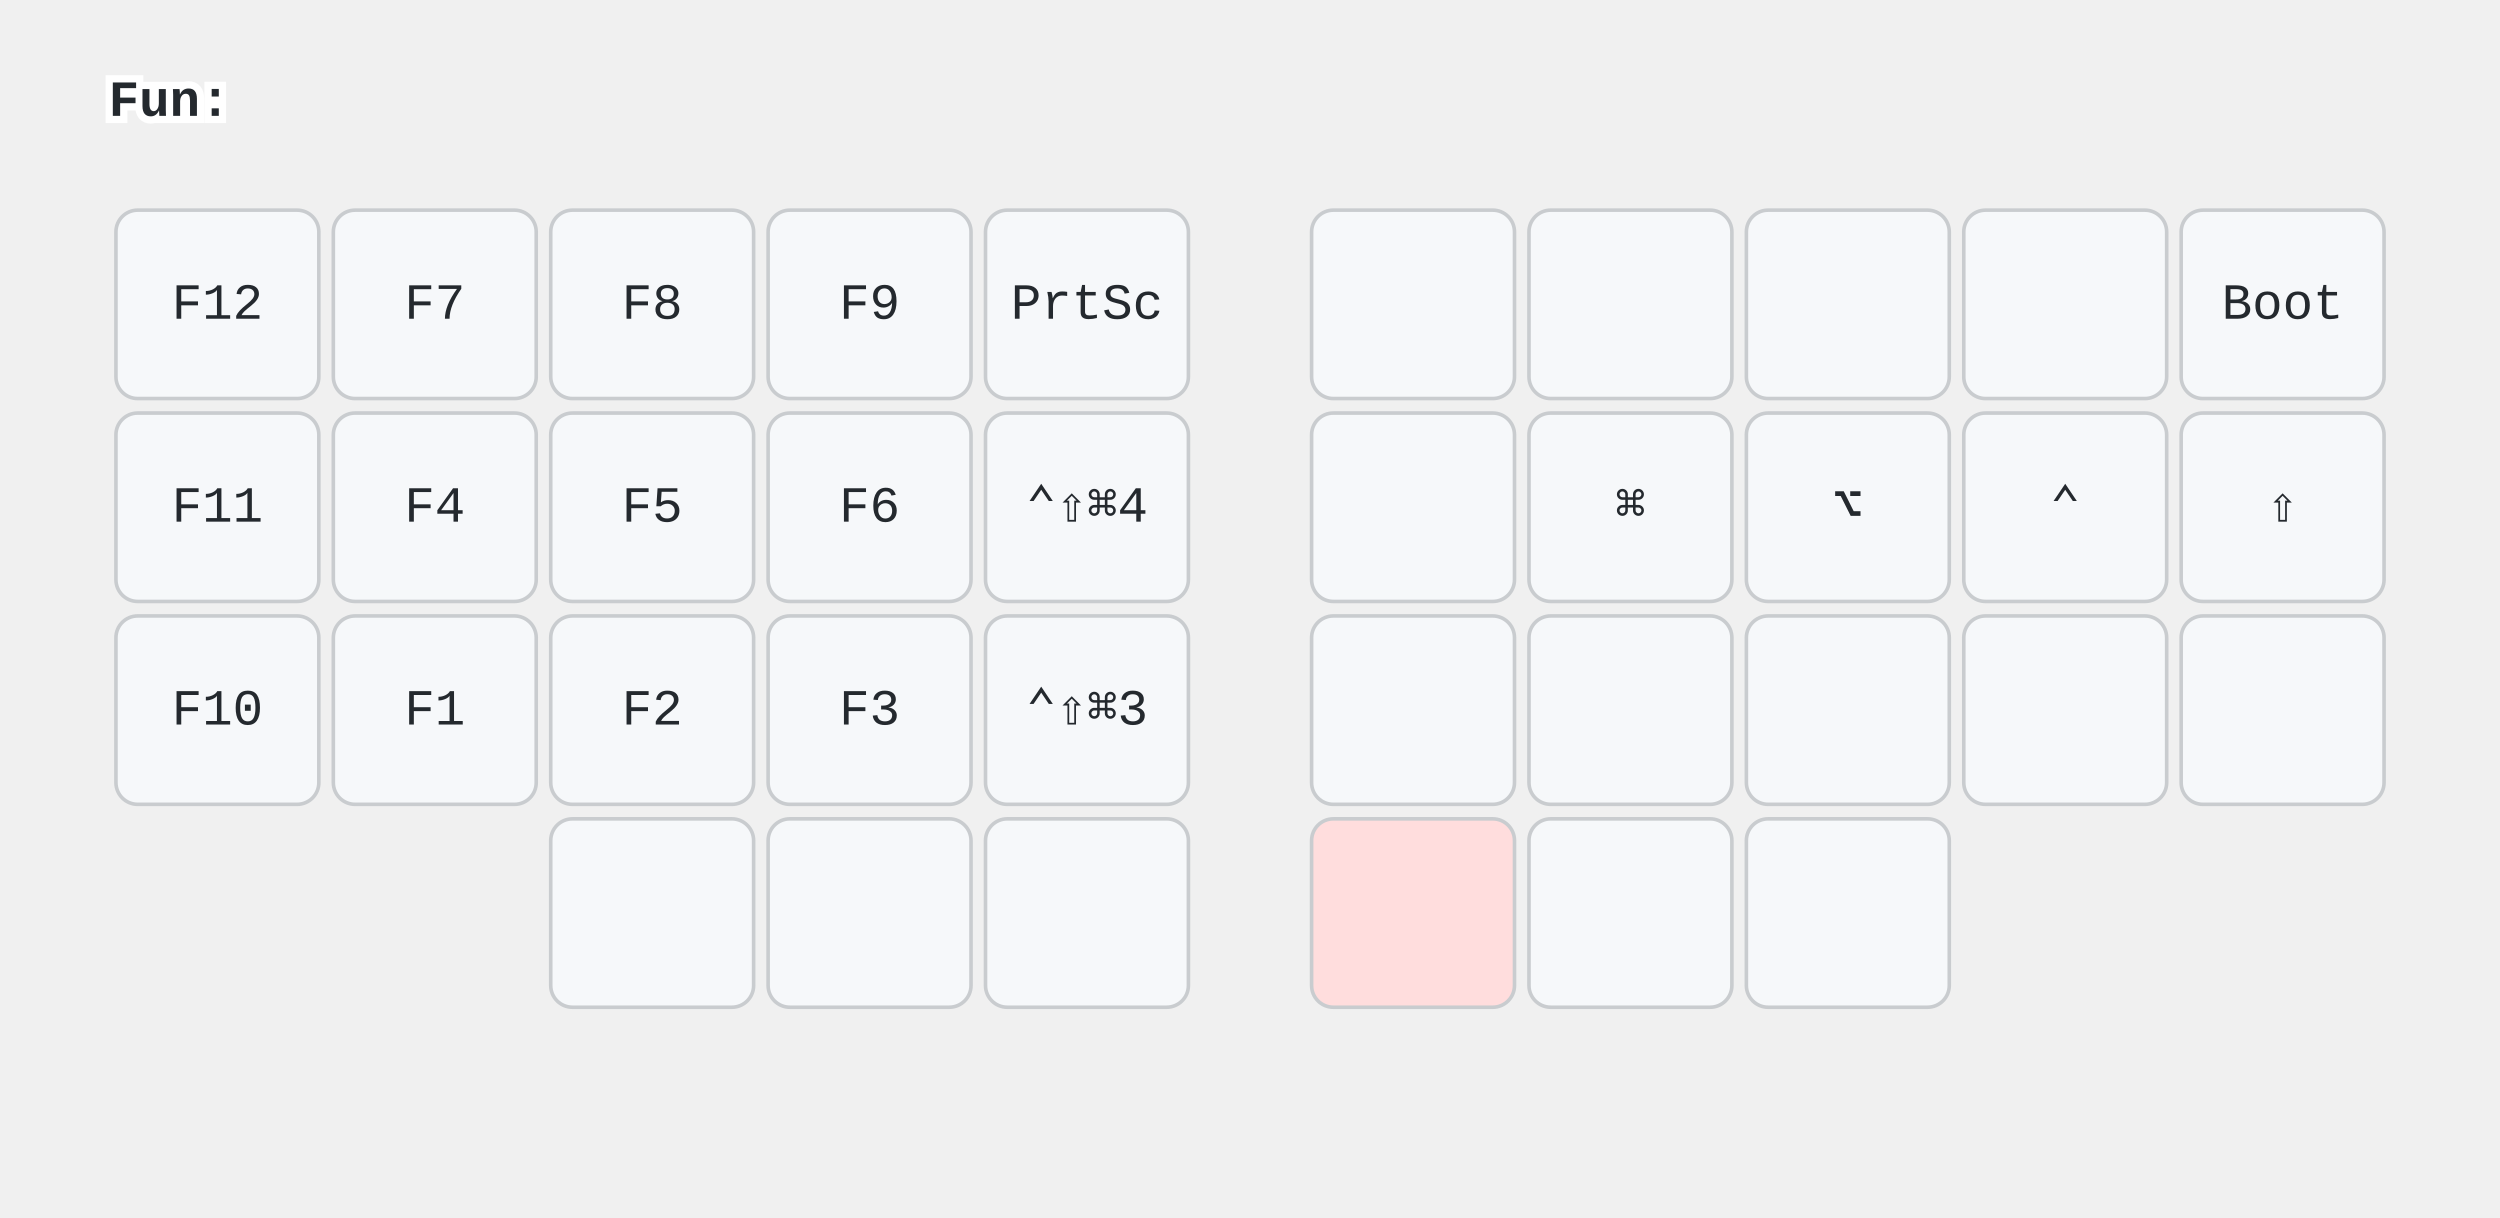
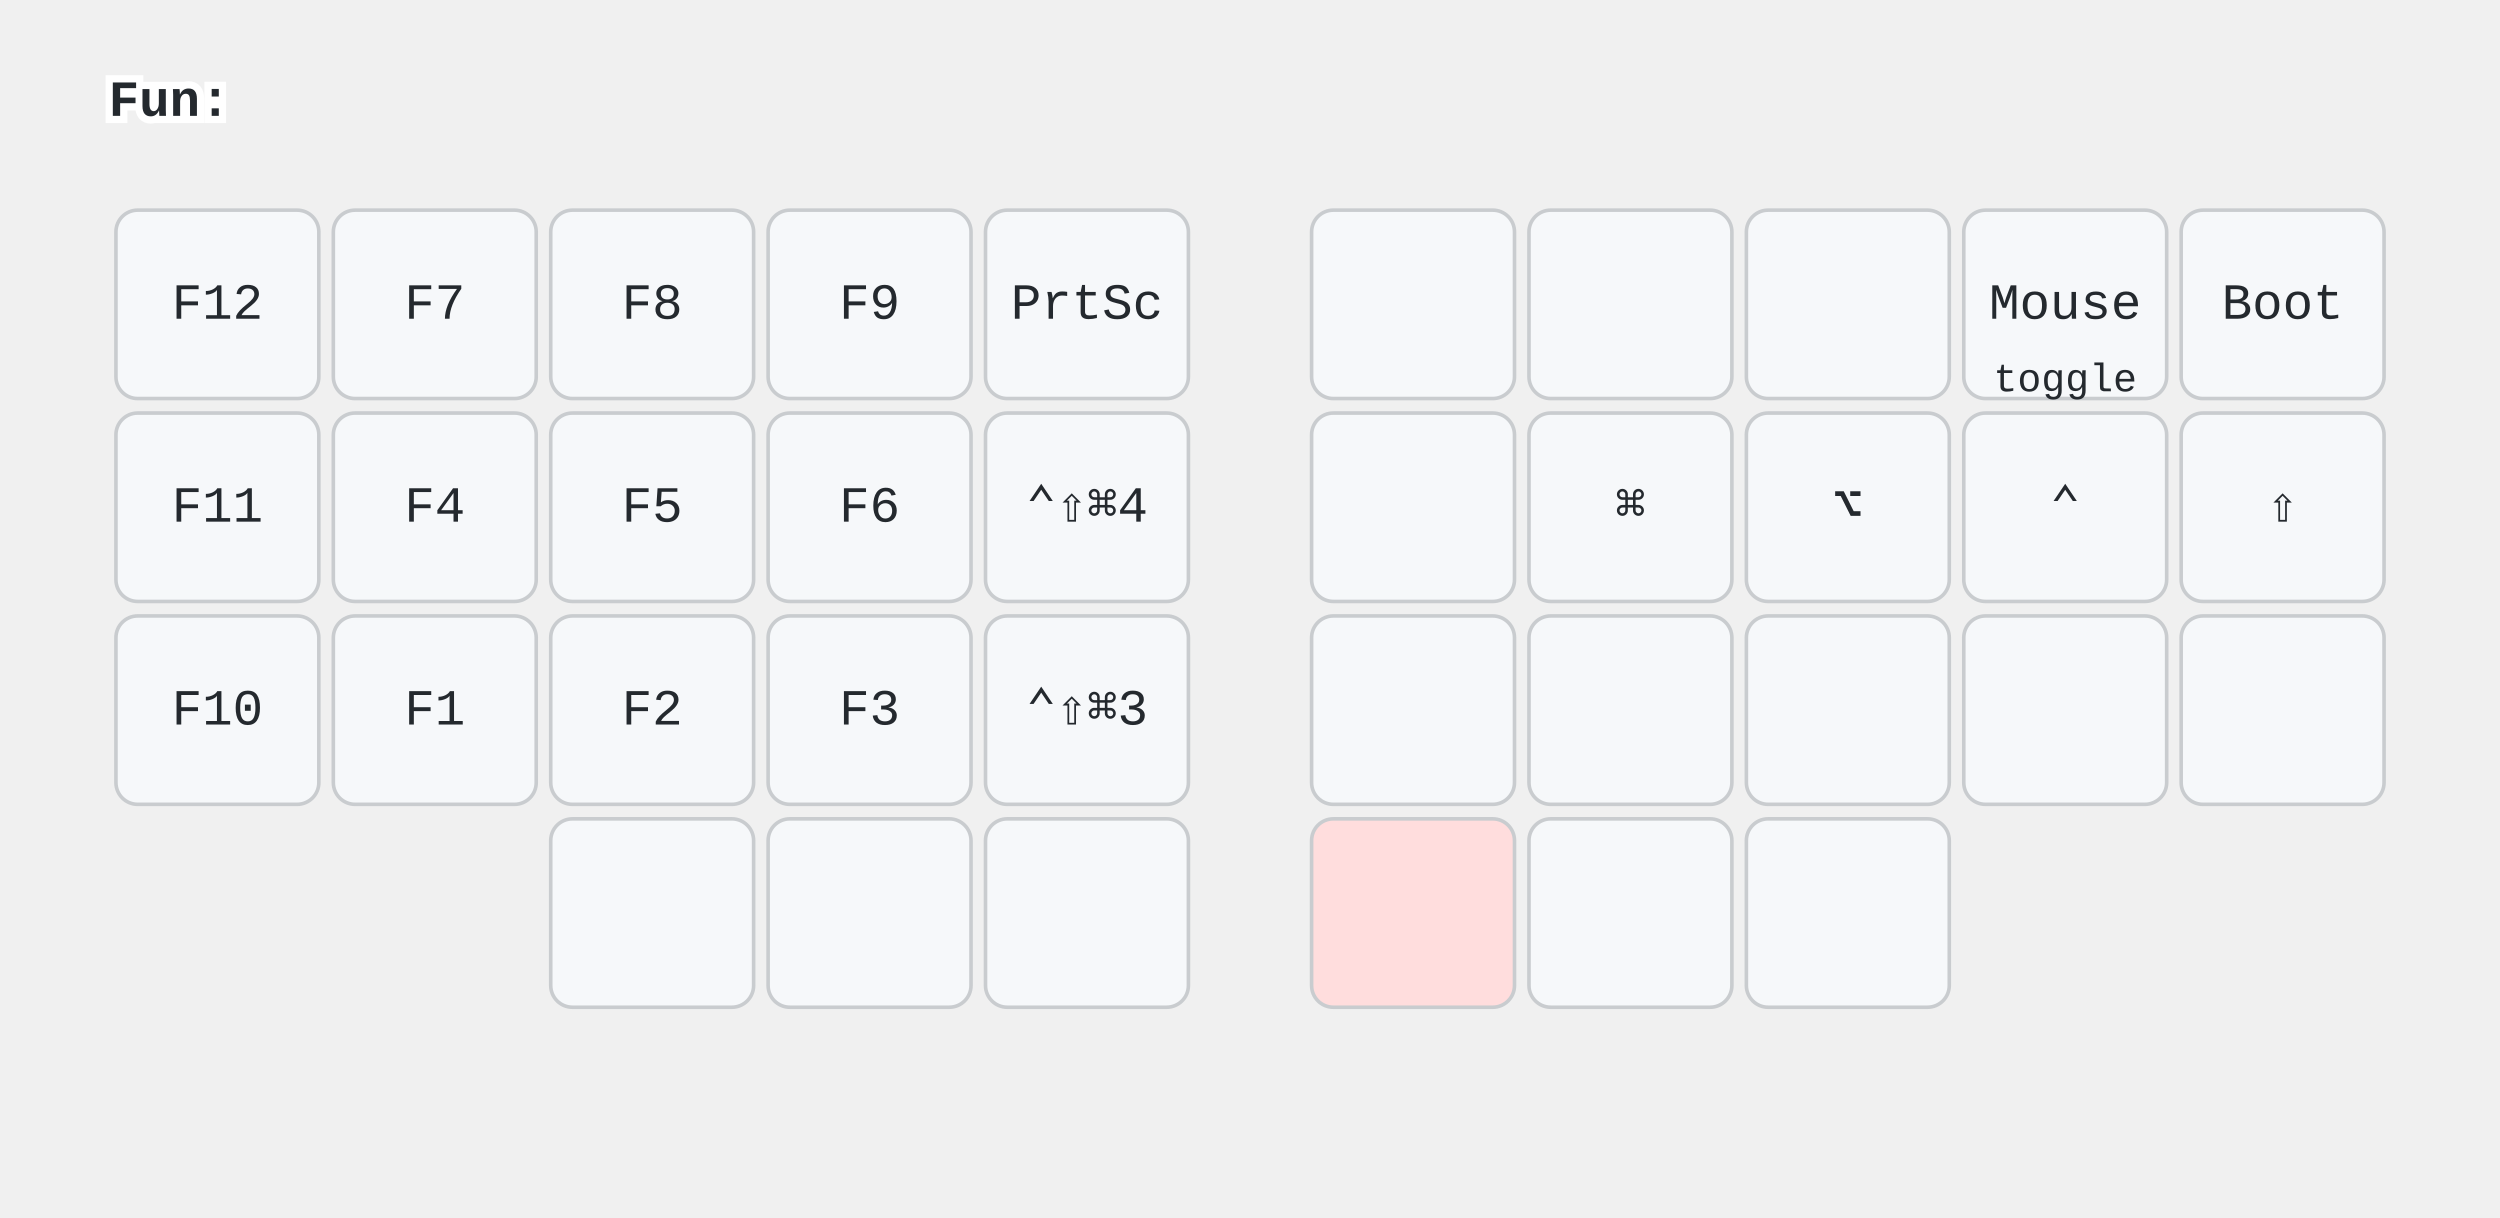
<svg xmlns="http://www.w3.org/2000/svg" width="690" height="336" viewBox="0 0 690 336" class="keymap">
  <style>/* inherit to force styles through use tags */
svg path {
    fill: inherit;
}

/* font and background color specifications */
svg.keymap {
    font-family: SFMono-Regular,Consolas,Liberation Mono,Menlo,monospace;
    font-size: 14px;
    font-kerning: normal;
    text-rendering: optimizeLegibility;
    fill: #24292e;
}

/* default key styling */
rect.key {
    fill: #f6f8fa;
}

rect.key, rect.combo {
    stroke: #c9cccf;
    stroke-width: 1;
}

/* default key side styling, only used is draw_key_sides is set */
rect.side {
    filter: brightness(90%);
}

/* color accent for combo boxes */
rect.combo, rect.combo-separate {
    fill: #cdf;
}

/* color accent for held keys */
rect.held, rect.combo.held {
    fill: #fdd;
}

/* color accent for ghost (optional) keys */
rect.ghost, rect.combo.ghost {
    stroke-dasharray: 4, 4;
    stroke-width: 2;
}

text {
    text-anchor: middle;
    dominant-baseline: middle;
}

/* styling for layer labels */
text.label {
    font-weight: bold;
    text-anchor: start;
    stroke: white;
    stroke-width: 4;
    paint-order: stroke;
}

/* styling for optional footer */
text.footer {
    text-anchor: end;
    dominant-baseline: auto;
    stroke: white;
    stroke-width: 4;
    paint-order: stroke;
}

/* styling for combo tap, and key non-tap label text */
text.combo, text.hold, text.shifted, text.left, text.right, text.tl, text.tr, text.bl, text.br {
    font-size: 11px;
}

text.hold, text.bl, text.br {
    text-anchor: middle;
    dominant-baseline: auto;
}

text.shifted, text.tl, text.tr {
    text-anchor: middle;
    dominant-baseline: hanging;
}

text.left, text.tl, text.bl {
    text-anchor: start;
}

text.right, text.tr, text.br {
    text-anchor: end;
}

text.layer-activator {
    text-decoration: underline;
}

/* styling for hold/shifted label text in combo box */
text.combo.hold, text.combo.shifted, text.combo.left, text.combo.right {
    font-size: 8px;
}

/* lighter symbol for transparent keys */
text.trans {
    fill: #7b7e81;
}

/* styling for combo dendrons */
path.combo {
    stroke-width: 1;
    stroke: gray;
    fill: none;
}

/* Start Tabler Icons Cleanup */
/* cannot use height/width with glyphs */
.icon-tabler &gt; path {
    fill: inherit;
    stroke: inherit;
    stroke-width: 2;
}
/* hide tabler's default box */
.icon-tabler &gt; path[stroke="none"][fill="none"] {
    visibility: hidden;
}
/* End Tabler Icons Cleanup */
</style>
  <g transform="translate(30, 0)" class="layer-Fun">
    <text x="0" y="28" class="label" id="Fun">Fun:</text>
    <g transform="translate(0, 56)">
      <g transform="translate(30, 28)" class="key keypos-0">
        <rect rx="6" ry="6" x="-28" y="-26" width="56" height="52" class="key" />
        <text x="0" y="0" class="key tap">F12</text>
      </g>
      <g transform="translate(90, 28)" class="key keypos-1">
        <rect rx="6" ry="6" x="-28" y="-26" width="56" height="52" class="key" />
        <text x="0" y="0" class="key tap">F7</text>
      </g>
      <g transform="translate(150, 28)" class="key keypos-2">
        <rect rx="6" ry="6" x="-28" y="-26" width="56" height="52" class="key" />
        <text x="0" y="0" class="key tap">F8</text>
      </g>
      <g transform="translate(210, 28)" class="key keypos-3">
        <rect rx="6" ry="6" x="-28" y="-26" width="56" height="52" class="key" />
        <text x="0" y="0" class="key tap">F9</text>
      </g>
      <g transform="translate(270, 28)" class="key keypos-4">
        <rect rx="6" ry="6" x="-28" y="-26" width="56" height="52" class="key" />
        <text x="0" y="0" class="key tap">PrtSc</text>
      </g>
      <g transform="translate(360, 28)" class="key keypos-5">
        <rect rx="6" ry="6" x="-28" y="-26" width="56" height="52" class="key" />
      </g>
      <g transform="translate(420, 28)" class="key keypos-6">
        <rect rx="6" ry="6" x="-28" y="-26" width="56" height="52" class="key" />
      </g>
      <g transform="translate(480, 28)" class="key keypos-7">
        <rect rx="6" ry="6" x="-28" y="-26" width="56" height="52" class="key" />
      </g>
      <g transform="translate(540, 28)" class="key keypos-8">
        <rect rx="6" ry="6" x="-28" y="-26" width="56" height="52" class="key" />
+         <text x="0" y="0" class="key tap">Mouse</text>
+         <text x="0" y="24" class="key hold">toggle</text>
      </g>
      <g transform="translate(600, 28)" class="key keypos-9">
        <rect rx="6" ry="6" x="-28" y="-26" width="56" height="52" class="key" />
        <text x="0" y="0" class="key tap">Boot</text>
      </g>
      <g transform="translate(30, 84)" class="key keypos-10">
        <rect rx="6" ry="6" x="-28" y="-26" width="56" height="52" class="key" />
        <text x="0" y="0" class="key tap">F11</text>
      </g>
      <g transform="translate(90, 84)" class="key keypos-11">
        <rect rx="6" ry="6" x="-28" y="-26" width="56" height="52" class="key" />
        <text x="0" y="0" class="key tap">F4</text>
      </g>
      <g transform="translate(150, 84)" class="key keypos-12">
        <rect rx="6" ry="6" x="-28" y="-26" width="56" height="52" class="key" />
        <text x="0" y="0" class="key tap">F5</text>
      </g>
      <g transform="translate(210, 84)" class="key keypos-13">
        <rect rx="6" ry="6" x="-28" y="-26" width="56" height="52" class="key" />
        <text x="0" y="0" class="key tap">F6</text>
      </g>
      <g transform="translate(270, 84)" class="key keypos-14">
        <rect rx="6" ry="6" x="-28" y="-26" width="56" height="52" class="key" />
        <text x="0" y="0" class="key tap">⌃⇧⌘4</text>
      </g>
      <g transform="translate(360, 84)" class="key keypos-15">
        <rect rx="6" ry="6" x="-28" y="-26" width="56" height="52" class="key" />
      </g>
      <g transform="translate(420, 84)" class="key keypos-16">
        <rect rx="6" ry="6" x="-28" y="-26" width="56" height="52" class="key" />
        <text x="0" y="0" class="key tap">⌘</text>
      </g>
      <g transform="translate(480, 84)" class="key keypos-17">
        <rect rx="6" ry="6" x="-28" y="-26" width="56" height="52" class="key" />
        <text x="0" y="0" class="key tap">⌥</text>
      </g>
      <g transform="translate(540, 84)" class="key keypos-18">
        <rect rx="6" ry="6" x="-28" y="-26" width="56" height="52" class="key" />
        <text x="0" y="0" class="key tap">⌃</text>
      </g>
      <g transform="translate(600, 84)" class="key keypos-19">
        <rect rx="6" ry="6" x="-28" y="-26" width="56" height="52" class="key" />
        <text x="0" y="0" class="key tap">⇧</text>
      </g>
      <g transform="translate(30, 140)" class="key keypos-20">
        <rect rx="6" ry="6" x="-28" y="-26" width="56" height="52" class="key" />
        <text x="0" y="0" class="key tap">F10</text>
      </g>
      <g transform="translate(90, 140)" class="key keypos-21">
        <rect rx="6" ry="6" x="-28" y="-26" width="56" height="52" class="key" />
        <text x="0" y="0" class="key tap">F1</text>
      </g>
      <g transform="translate(150, 140)" class="key keypos-22">
        <rect rx="6" ry="6" x="-28" y="-26" width="56" height="52" class="key" />
        <text x="0" y="0" class="key tap">F2</text>
      </g>
      <g transform="translate(210, 140)" class="key keypos-23">
        <rect rx="6" ry="6" x="-28" y="-26" width="56" height="52" class="key" />
        <text x="0" y="0" class="key tap">F3</text>
      </g>
      <g transform="translate(270, 140)" class="key keypos-24">
        <rect rx="6" ry="6" x="-28" y="-26" width="56" height="52" class="key" />
        <text x="0" y="0" class="key tap">⌃⇧⌘3</text>
      </g>
      <g transform="translate(360, 140)" class="key keypos-25">
        <rect rx="6" ry="6" x="-28" y="-26" width="56" height="52" class="key" />
      </g>
      <g transform="translate(420, 140)" class="key keypos-26">
        <rect rx="6" ry="6" x="-28" y="-26" width="56" height="52" class="key" />
      </g>
      <g transform="translate(480, 140)" class="key keypos-27">
        <rect rx="6" ry="6" x="-28" y="-26" width="56" height="52" class="key" />
      </g>
      <g transform="translate(540, 140)" class="key keypos-28">
        <rect rx="6" ry="6" x="-28" y="-26" width="56" height="52" class="key" />
      </g>
      <g transform="translate(600, 140)" class="key keypos-29">
        <rect rx="6" ry="6" x="-28" y="-26" width="56" height="52" class="key" />
      </g>
      <g transform="translate(150, 196)" class="key keypos-30">
        <rect rx="6" ry="6" x="-28" y="-26" width="56" height="52" class="key" />
      </g>
      <g transform="translate(210, 196)" class="key keypos-31">
        <rect rx="6" ry="6" x="-28" y="-26" width="56" height="52" class="key" />
      </g>
      <g transform="translate(270, 196)" class="key keypos-32">
        <rect rx="6" ry="6" x="-28" y="-26" width="56" height="52" class="key" />
      </g>
      <g transform="translate(360, 196)" class="key held keypos-33">
        <rect rx="6" ry="6" x="-28" y="-26" width="56" height="52" class="key held" />
      </g>
      <g transform="translate(420, 196)" class="key keypos-34">
        <rect rx="6" ry="6" x="-28" y="-26" width="56" height="52" class="key" />
      </g>
      <g transform="translate(480, 196)" class="key keypos-35">
        <rect rx="6" ry="6" x="-28" y="-26" width="56" height="52" class="key" />
      </g>
    </g>
  </g>
</svg>
